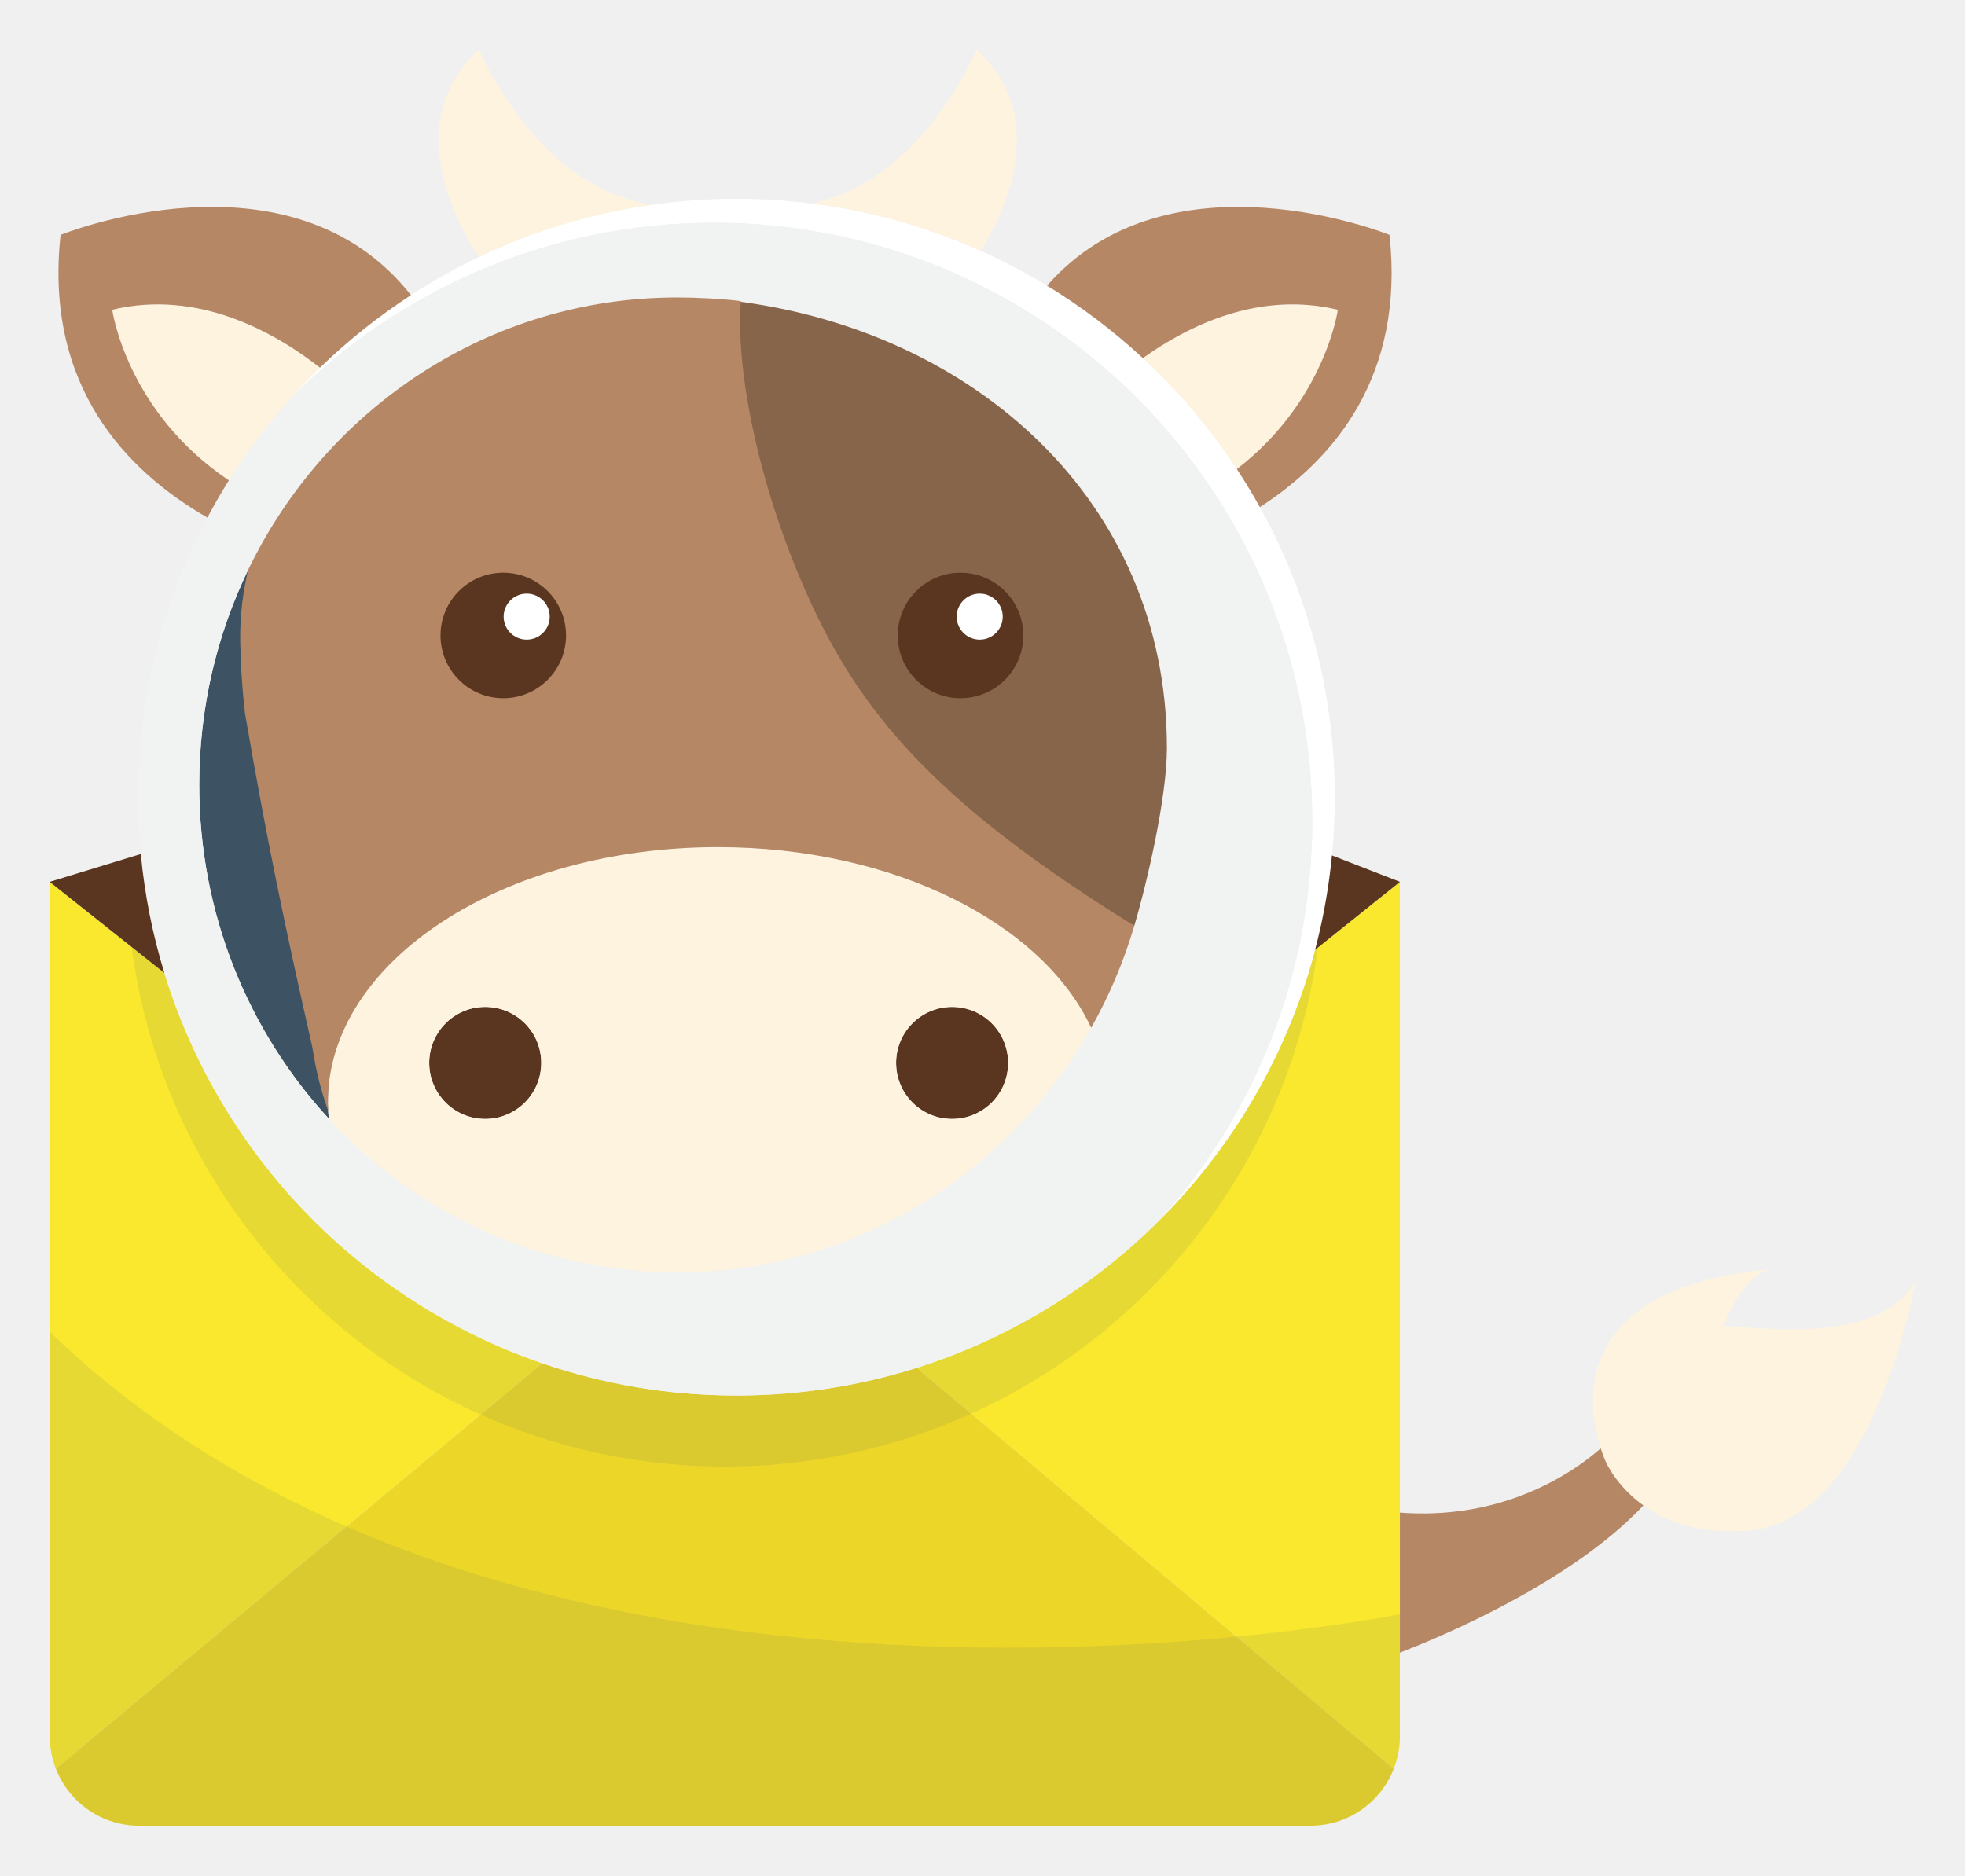
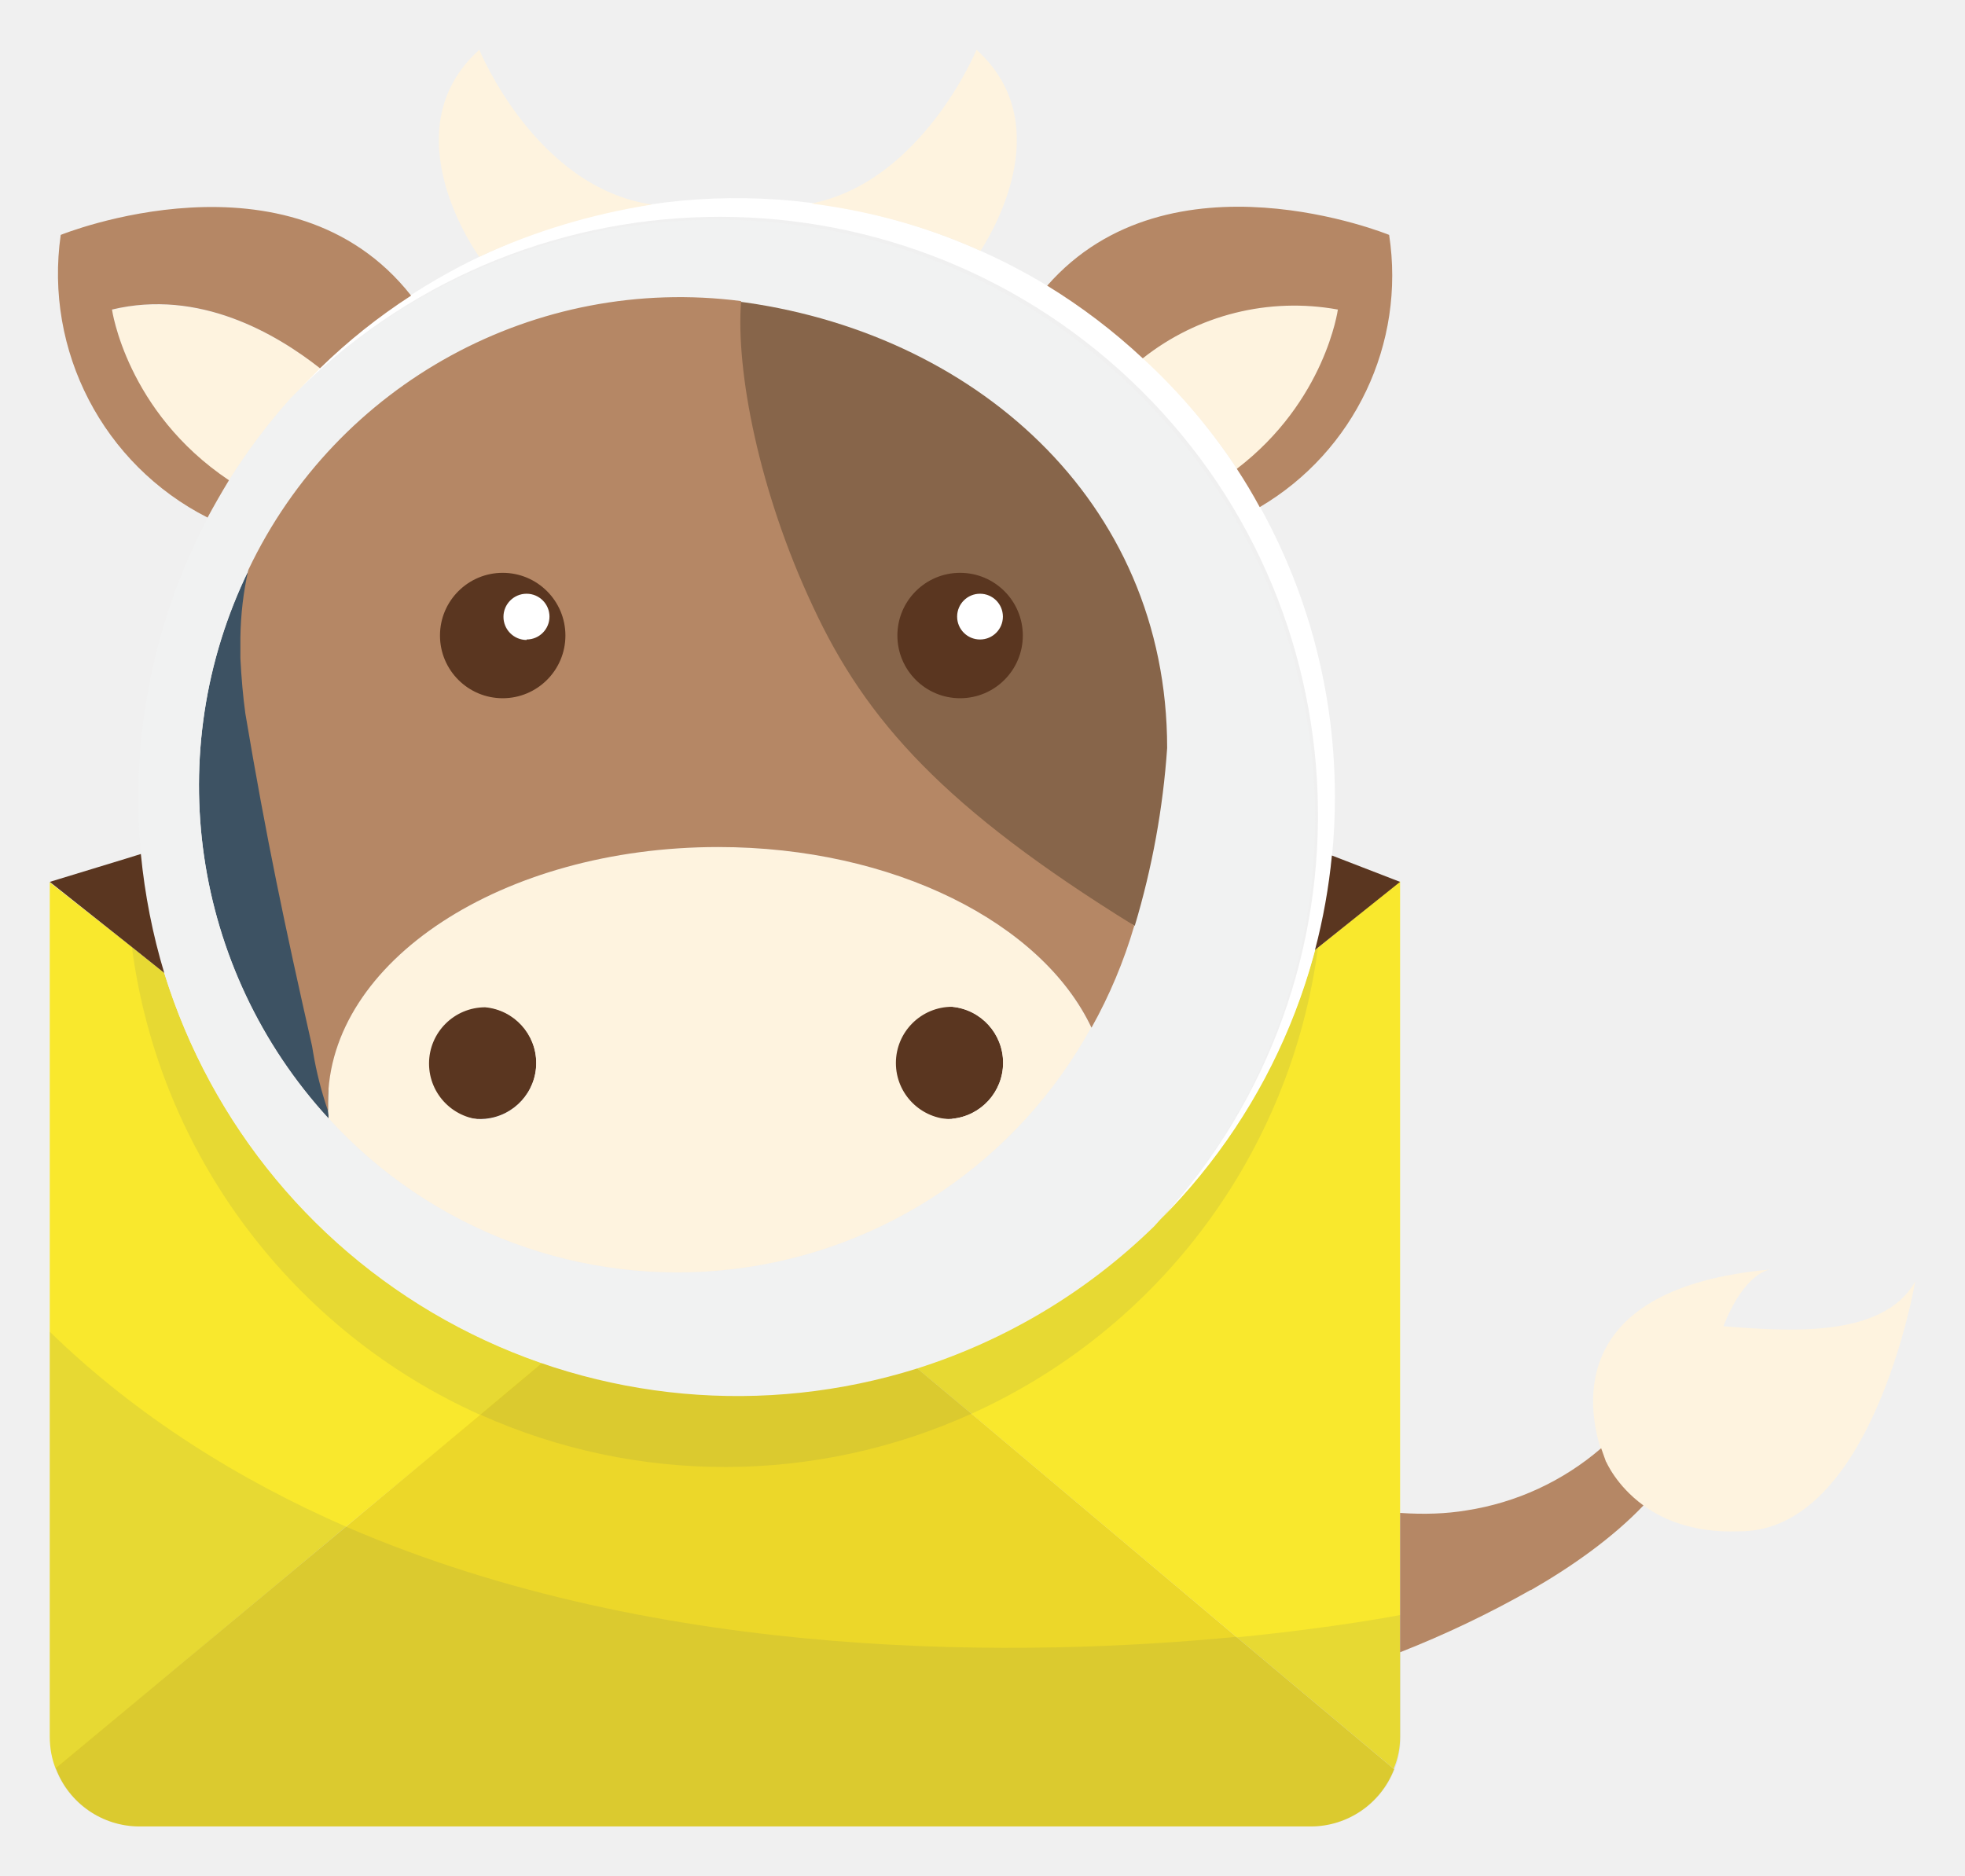
- <svg xmlns="http://www.w3.org/2000/svg" version="1.1" id="layer1" x="0px" y="0px" width="394.821" height="376.871" viewBox="0 0 394.821 376.871" enable-background="new 0 0 374.82 356.871" xml:space="preserve">
-   <defs id="defs75" />
-   <g id="g3" transform="translate(10,10)">
-     <g id="grey_5_">
-       <path d="m 55.948,213.25 c 0.073,-20.261 -0.716,-17.261 -3.656,-39.267 2.228,-22.439 -7.628,-38.859 -7.669,-58.34 0,-4.715 -5.806,-6.78 -4.761,-11.137 -6.292,13.037 -9.833,27.707 -9.833,43.222 0,25.946 9.89,49.533 26.027,67.059 -0.048,-0.511 -0.082,-1.023 -0.108,-1.536 z" id="path6" style="fill:#3d5263" />
-     </g>
-     <g id="yellow">
-       <path d="m 254.808,180.412 -0.567,0.455 c -10.49,39.88 -40.951,71.658 -80.048,83.996 l 10.952,9.206 53.296,44.799 31.601,26.563 c 0.783,-2.011 1.229,-4.19 1.231,-6.478 0,-0.007 10e-4,-0.013 10e-4,-0.02 l 0,-16.836 0,-10e-4 0,-28.141 0,-126.736 -16.466,13.193 z" id="path9" style="fill:#f9e82d" />
-       <path d="m 23.027,185.52 -6.574,-5.225 -16.452,-13.076 0,90.407 0,81.307 c 0,2.295 0.447,4.481 1.233,6.499 l 58.39,-48.683 26.964,-22.481 12.38,-10.321 C 62.73,251.524 34.307,222.274 23.027,185.52 Z" id="path11" style="fill:#f9e82d" />
-       <path d="m 238.441,318.868 -53.296,-44.799 -10.952,-9.206 c -11.431,3.607 -23.597,5.558 -36.22,5.558 -13.653,0 -26.772,-2.28 -39.004,-6.474 l -12.38,10.321 -26.965,22.482 -58.39,48.683 c 2.605,6.69 9.094,11.438 16.706,11.438 l 235.394,0 c 7.613,0 14.103,-4.749 16.707,-11.44 l -31.6,-26.563 z" id="path13" style="fill:#edd514;fill-opacity:0.895" />
-     </g>
-     <g id="grey_4_">
-       <path enable-background="new    " d="M 238.441,318.868 C 196.984,322.876 123.368,324.434 59.625,296.75 38.082,287.394 17.666,274.7 0.002,257.627 l 0,81.307 c 0,2.295 0.447,4.481 1.233,6.499 2.605,6.69 9.094,11.438 16.706,11.438 l 235.394,0 c 7.613,0 14.103,-4.749 16.707,-11.44 0.783,-2.011 1.229,-4.19 1.231,-6.478 l 0,-24.584 c 0,0 -12.58,2.541 -32.832,4.499 z" id="path16" style="opacity:0.1;fill:#3d5263" />
-       <path enable-background="new    " d="m 86.588,274.268 c 14.979,6.703 31.579,10.435 49.051,10.435 17.648,0 34.408,-3.803 49.505,-10.634 37.082,-16.777 64.125,-51.824 69.664,-93.657 l -0.567,0.455 c -10.49,39.88 -40.951,71.658 -80.048,83.996 -11.431,3.607 -23.597,5.558 -36.22,5.558 -13.653,0 -26.772,-2.28 -39.004,-6.474 C 62.731,251.524 34.308,222.274 23.028,185.52 l -6.574,-5.225 c 5.525,42.054 32.786,77.261 70.134,93.973 z" id="path18" style="opacity:0.1;fill:#3d5263" />
-     </g>
-     <g id="white_1_">
-       <path d="m 54.293,63.875 c -1.799,1.745 -3.541,3.548 -5.229,5.402 -0.042,0.046 -0.085,0.092 -0.127,0.139 -0.234,0.258 -0.473,0.51 -0.705,0.77 0.055,-0.055 0.111,-0.108 0.166,-0.163 21.76,-21.782 51.828,-35.259 85.046,-35.259 66.396,0 120.222,53.826 120.222,120.223 0,30.718 -11.526,58.74 -30.482,79.991 21.633,-21.737 35.006,-51.7 35.01,-84.791 0,-0.004 0,-0.009 0,-0.013 0,-21.143 -5.465,-41.007 -15.049,-58.269 -1.449,-2.608 -2.991,-5.157 -4.624,-7.643 -5.377,-8.187 -11.727,-15.676 -18.885,-22.307 -5.903,-5.467 -12.351,-10.354 -19.26,-14.558 -4.278,-2.604 -8.734,-4.944 -13.341,-7.006 -10.627,-4.756 -22.07,-8.016 -34.062,-9.509 -4.915,-0.612 -9.921,-0.931 -15.001,-0.931 -5.747,0 -11.398,0.409 -16.93,1.189 -12.291,1.733 -23.981,5.329 -34.784,10.487 -4.742,2.264 -9.313,4.83 -13.688,7.672 -6.561,4.266 -12.682,9.149 -18.277,14.576 z" id="path21" style="fill:#ffffff" />
-       <path d="m 95.828,118.535 c 2.559,0 4.63,-2.071 4.63,-4.629 0,-2.553 -2.071,-4.626 -4.63,-4.626 -2.558,0 -4.634,2.074 -4.634,4.626 10e-4,2.557 2.076,4.629 4.634,4.629 z" id="path23" style="fill:#ffffff" />
-       <path d="m 186.85,118.535 c 2.556,0 4.629,-2.071 4.629,-4.629 0,-2.553 -2.074,-4.626 -4.629,-4.626 -2.559,0 -4.631,2.074 -4.631,4.626 0,2.557 2.073,4.629 4.631,4.629 z" id="path25" style="fill:#ffffff" />
-     </g>
-     <g id="grey_3_">
-       <g id="g28">
-         <path d="m 223.701,234.394 c 18.648,-21.18 29.965,-48.971 29.965,-79.408 0,-66.396 -53.825,-120.223 -120.222,-120.223 -33.218,0 -63.286,13.477 -85.046,35.259 -4.591,5.125 -8.746,10.647 -12.413,16.507 -1.524,2.437 -2.963,4.931 -4.314,7.48 -7.067,13.341 -11.704,28.167 -13.301,43.893 -0.411,4.043 -0.622,8.146 -0.622,12.298 0,3.849 0.188,7.653 0.542,11.409 0.776,8.241 2.38,16.24 4.735,23.912 11.281,36.754 39.703,66.004 75.941,78.427 12.231,4.193 25.351,6.474 39.004,6.474 12.623,0 24.79,-1.95 36.22,-5.558 18.139,-5.725 34.412,-15.64 47.7,-28.603 0.536,-0.522 1.811,-1.867 1.811,-1.867 z m -5.788,-58.356 c -2.132,7.217 -5.052,14.085 -8.668,20.495 -16.571,29.372 -47.64,49.146 -83.233,49.146 -27.584,0 -52.447,-11.88 -69.956,-30.895 C 39.919,197.26 30.03,173.673 30.03,147.726 c 0,-15.515 3.54,-30.185 9.833,-43.222 15.648,-32.42 48.344,-54.73 86.15,-54.73 3.967,0 7.876,0.25 11.717,0.728 47.479,5.898 84.262,47.175 84.262,97.224 -0.002,9.846 -1.431,19.348 -4.079,28.312 z" id="path30" style="fill:#f1f2f2" />
-       </g>
-       <path d="m 49.064,69.277 c -0.042,0.046 -0.085,0.092 -0.127,0.139 0.042,-0.047 0.085,-0.093 0.127,-0.139 z" id="path32" style="fill:#f1f2f2" />
-     </g>
-     <g id="darkbrown_1_">
-       <path d="m 257.626,161.89 c -0.488,5.062 -1.29,10.032 -2.387,14.89 -0.31,1.371 -0.643,2.733 -0.999,4.086 l 0.567,-0.455 16.466,-13.193 0,-0.023 -13.647,-5.305 z" id="path35" style="fill:#5a3620" />
-       <path d="m 0.001,167.219 16.451,13.076 6.574,5.225 c -2.354,-7.672 -3.959,-15.671 -4.735,-23.912 l -2.85,0.871 L 0,167.196" id="path37" style="fill:#5a3620" />
-       <path d="m 87.491,192.337 c -6.21,0 -11.254,5.034 -11.254,11.257 0,6.216 5.043,11.257 11.254,11.257 6.221,0 11.261,-5.041 11.261,-11.257 0,-6.223 -5.041,-11.257 -11.261,-11.257 z" id="path39" style="fill:#5a3620" />
-       <path d="m 181.307,192.337 c -6.218,0 -11.259,5.034 -11.259,11.257 0,6.216 5.041,11.257 11.259,11.257 6.22,0 11.257,-5.041 11.257,-11.257 0,-6.223 -5.037,-11.257 -11.257,-11.257 z" id="path41" style="fill:#5a3620" />
-       <path d="m 182.997,102.251 c -6.963,0 -15.442,7.766 -15.442,14.735 0,6.965 8.126,17.207 15.089,17.207 6.968,0 15.799,-9.536 15.799,-16.5 0.001,-6.97 -8.477,-15.442 -15.445,-15.442 z m 3.853,16.284 c -2.558,0 -4.631,-2.072 -4.631,-4.629 0,-2.552 2.072,-4.626 4.631,-4.626 2.555,0 4.629,2.073 4.629,4.626 0,2.558 -2.073,4.629 -4.629,4.629 z" id="path43" style="fill:#5a3620" />
-       <path d="m 89.71,102.604 c -6.971,0 -14.38,8.12 -14.38,15.089 0,6.965 8.825,16.147 15.794,16.147 6.963,0 15.793,-9.183 15.793,-16.147 0.001,-6.97 -10.243,-15.089 -17.207,-15.089 z M 95.828,118.535 c -2.559,0 -4.634,-2.072 -4.634,-4.629 0,-2.552 2.076,-4.626 4.634,-4.626 2.559,0 4.63,2.073 4.63,4.626 0,2.558 -2.071,4.629 -4.63,4.629 z" id="path45" style="fill:#5a3620" />
-     </g>
-     <g id="cream">
-       <path d="m 336.302,256.425 c 3.59,-9.155 7.701,-11 9.346,-11.346 -40.757,3.757 -36.661,27.769 -34.026,35.96 0.55,1.712 1.037,2.733 1.037,2.733 0,0 2.031,4.787 7.536,8.748 4.149,2.986 10.27,5.503 18.995,5.144 27.063,0.461 35.631,-50.166 35.631,-50.166 -6.654,11.655 -26.404,9.876 -38.519,8.927 z" id="path48" style="fill:#fef3df" />
-       <path d="m 48.937,69.415 c 0.042,-0.046 0.085,-0.092 0.127,-0.139 1.688,-1.854 3.43,-3.657 5.229,-5.402 -8.915,-6.977 -24.344,-15.826 -41.744,-11.633 0,0 2.814,20.458 23.437,34.287 3.667,-5.86 7.822,-11.381 12.413,-16.507 -0.055,0.055 -0.111,0.108 -0.166,0.163 0.231,-0.258 0.47,-0.511 0.704,-0.769 z" id="path50" style="fill:#fef3df" />
-       <path d="m 258.812,52.242 c -15.831,-3.815 -30.029,3.169 -39.176,9.714 7.158,6.63 13.508,14.12 18.885,22.307 17.763,-13.689 20.291,-32.021 20.291,-32.021 z" id="path52" style="fill:#fef3df" />
-       <path d="m 134.269,160.225 c -43.299,0 -78.388,22.964 -78.388,51.289 0,0.582 0.038,1.157 0.067,1.735 0.026,0.514 0.06,1.025 0.108,1.535 17.508,19.015 42.371,30.895 69.956,30.895 35.594,0 66.662,-19.774 83.233,-49.146 -9.796,-21.016 -39.651,-36.308 -74.976,-36.308 z M 87.491,214.85 c -6.211,0 -11.254,-5.041 -11.254,-11.257 0,-6.223 5.044,-11.257 11.254,-11.257 6.22,0 11.261,5.034 11.261,11.257 0,6.216 -5.04,11.257 -11.261,11.257 z m 93.816,0 c -6.218,0 -11.259,-5.041 -11.259,-11.257 0,-6.223 5.041,-11.257 11.259,-11.257 6.22,0 11.257,5.034 11.257,11.257 0,6.216 -5.037,11.257 -11.257,11.257 z" id="path54" style="fill:#fef3df" />
-       <path d="M 86.265,0 C 68.102,16.373 86.113,41.427 86.258,41.628 97.061,36.47 108.751,32.874 121.042,31.141 97.629,27.686 86.265,0 86.265,0 Z" id="path56" style="fill:#fef3df" />
-       <path d="m 186.204,0 c 0,0 -10.863,26.476 -33.231,30.883 11.992,1.493 23.435,4.752 34.062,9.509 C 190.383,35.136 202.036,14.271 186.204,0 Z" id="path58" style="fill:#fef3df" />
-     </g>
-     <g id="g60">
-       <path d="m 217.913,176.038 c 2.647,-8.964 6.552,-25.892 6.552,-35.737 C 224.465,90.252 185.208,56.4 137.728,50.502 c -2.157,28.03 3.629,87.043 80.185,125.536 z m -47.53,-58.345 c 0,-6.97 5.651,-12.614 12.614,-12.614 6.968,0 12.617,5.645 12.617,12.614 0,6.964 -5.649,12.611 -12.617,12.611 -6.963,0 -12.614,-5.646 -12.614,-12.611 z" id="path62" style="fill:#87654a" />
-     </g>
-     <g id="brown">
-       <path d="m 312.658,283.772 c 0,0 -0.487,-1.021 -1.037,-2.733 -3.758,3.317 -13.036,10.236 -27.03,12.416 l 0,-10e-4 c -0.009,0.002 -0.019,0.003 -0.027,0.005 -4.044,0.628 -8.479,0.863 -13.29,0.497 l 0,28.141 c 2.059,-0.801 4.607,-1.834 7.477,-3.083 5.462,-2.377 12.093,-5.542 18.771,-9.395 0.027,-0.016 0.054,-0.031 0.081,-0.047 8.158,-4.713 16.37,-10.452 22.593,-17.052 -5.506,-3.961 -7.538,-8.748 -7.538,-8.748 z" id="path65" style="fill:#b58765" />
-       <path d="m 12.549,52.242 c 17.4,-4.193 32.83,4.656 41.744,11.633 C 59.888,58.449 66.009,53.565 72.57,49.301 48.272,18.498 2.169,37.201 2.169,37.201 -1.114,67.502 15.288,84.594 31.672,94.01 33.023,91.461 34.462,88.966 35.986,86.53 15.363,72.699 12.549,52.242 12.549,52.242 Z" id="path67" style="fill:#b58765" />
-       <path d="m 200.376,47.398 c 6.909,4.205 13.356,9.091 19.26,14.558 9.146,-6.545 23.345,-13.529 39.176,-9.714 0,0 -2.527,18.332 -20.291,32.021 1.633,2.485 3.175,5.034 4.624,7.643 15.141,-9.784 29.097,-26.539 26.046,-54.704 0,-10e-4 -44.152,-17.909 -68.815,10.196 z" id="path69" style="fill:#b58765" />
-       <path d="m 138.854,50.502 c -3.841,-0.478 -8.875,-0.728 -12.842,-0.728 -37.806,0 -70.502,22.31 -86.15,54.73 -1.045,4.357 -1.603,8.897 -1.603,13.612 0,1.454 0.085,2.787 0.121,4.175 0.127,3.935 0.448,7.585 0.855,11.135 4.292,24.958 7.959,42.492 13.464,66.758 0.056,0.407 0.164,0.804 0.224,1.211 0.617,4.028 1.642,7.992 3.025,11.854 -0.029,-0.578 -0.067,-1.153 -0.067,-1.735 0,-28.325 35.089,-51.289 78.388,-51.289 35.325,0 65.181,15.292 74.977,36.308 3.616,-6.409 6.536,-13.277 8.668,-20.495 C 179.989,152.549 164,134.89 153.253,111.821 142.507,88.753 137.775,64.517 138.854,50.502 Z m -47.73,79.802 c -6.97,0 -12.612,-5.646 -12.612,-12.611 0,-6.97 5.642,-12.614 12.612,-12.614 6.964,0 12.611,5.645 12.611,12.614 0.001,6.964 -5.648,12.611 -12.611,12.611 z" id="path71" style="fill:#b58765" />
-     </g>
-   </g>
+ <svg xmlns="http://www.w3.org/2000/svg" xml:space="preserve" width="394.8" height="376.9">
+   <path d="M56 213.3c0-20.3-.8-17.3-3.7-39.3 2.2-22.5-7.6-38.9-7.7-58.4 0-4.7-5.8-6.7-4.7-11A99 99 0 0 0 56 214.7z" style="fill:#3d5263" transform="translate(10 10)" />
+   <path d="m254.8 180.4-.6.5a121 121 0 0 1-80 84l11 9.2 53.2 44.8 31.6 26.5q1.3-3 1.3-6.4V167.1zM23 185.5l-6.5-5.2-16.5-13v171.6q0 3.5 1.2 6.5l58.4-48.7 27-22.4L99 263.9a121 121 0 0 1-76-78.4" style="fill:#f9e82d" transform="translate(10 10)" />
+   <path d="M238.4 318.9 185.1 274l-11-9.2a120 120 0 0 1-75.1-1l-12.4 10.4-27 22.5-58.4 48.6A18 18 0 0 0 18 357h235.4a18 18 0 0 0 16.7-11.5z" style="fill:#edd514;fill-opacity:.895" transform="translate(10 10)" />
+   <path d="M238.4 318.9c-41.4 4-115 5.5-178.8-22.1-21.5-9.4-42-22.1-59.6-39.2V339q0 3.5 1.2 6.5A18 18 0 0 0 18 357h235.4a18 18 0 0 0 18-18v-24.5s-12.6 2.5-32.9 4.5" style="opacity:.1;fill:#3d5263" transform="translate(10 10)" />
+   <path d="M86.6 274.3a120 120 0 0 0 98.5-.2 120 120 0 0 0 69.7-93.7l-.6.5a120.5 120.5 0 0 1-155.2 83 121 121 0 0 1-76-78.4l-6.5-5.2c5.5 42 32.7 77.3 70 94" style="opacity:.1;fill:#3d5263" transform="translate(10 10)" />
+   <path d="M54.3 63.9q-2.7 2.6-5.2 5.4l-.2.1-.7.8.2-.2a120.2 120.2 0 0 1 174.8 165 120 120 0 0 0 35-84.8A120 120 0 0 0 187 40.4a119 119 0 0 0-100.7 1.2 120 120 0 0 0-32 22.3" style="fill:#fff" transform="translate(10 10)" />
+   <path d="M95.8 118.5a4.6 4.6 0 1 0 0-9.2 4.6 4.6 0 0 0 0 9.2m91.1 0a4.6 4.6 0 1 0 0-9.2 4.6 4.6 0 0 0 0 9.2" style="fill:#fff" transform="translate(10 10)" />
+   <path d="M223.7 234.4A120.2 120.2 0 0 0 48.4 70 121 121 0 0 0 23 185.5 120.5 120.5 0 0 0 174.2 265a120 120 0 0 0 47.7-28.6zm-5.8-58.4q-3.2 11-8.7 20.5A94.8 94.8 0 0 1 56 214.8a99 99 0 0 1-16-110.3 96 96 0 0 1 97.8-54 97.3 97.3 0 0 1 84.3 97.2q0 14.9-4 28.3M49 69.3" style="fill:#f1f2f2" transform="translate(10 10)" />
+   <path d="M257.6 161.9a120 120 0 0 1-3.4 19l.6-.5 16.5-13.2zM0 167.2l16.5 13.1 6.5 5.2q-3.5-11.6-4.7-23.9l-2.9.9zm87.5 25.1a11.3 11.3 0 1 0 0 22.5 11.3 11.3 0 0 0 0-22.5m93.8 0a11.3 11.3 0 1 0 0 22.5 11.3 11.3 0 0 0 0-22.5m1.7-90c-7 0-15.4 7.7-15.4 14.7s8 17.2 15 17.2 15.8-9.5 15.8-16.5-8.4-15.4-15.4-15.4m3.9 16.2a4.6 4.6 0 1 1 0-9.2 4.6 4.6 0 0 1 0 9.2m-97.2-15.9c-7 0-14.4 8.1-14.4 15s8.9 16.2 15.8 16.2 15.8-9.1 15.8-16.1-10.2-15.1-17.2-15.1m6.1 16a4.6 4.6 0 1 1 0-9.3 4.6 4.6 0 0 1 0 9.2" style="fill:#5a3620" transform="translate(10 10)" />
+   <path d="M336.3 256.4c3.6-9.1 7.7-11 9.3-11.3-40.7 3.7-36.6 27.7-34 36l1 2.7s2 4.8 7.6 8.7c4.1 3 10.3 5.5 19 5.2 27 .4 35.6-50.2 35.6-50.2-6.6 11.7-26.4 9.9-38.5 9M49 69.4l5.3-5.4c-9-7-24.4-15.9-41.8-11.7A54 54 0 0 0 36 86.5q5.5-8.8 12.4-16.5l-.2.2zm209.8-17.2a49 49 0 0 0-39.2 9.8q10.8 9.9 19 22.3a54 54 0 0 0 20.2-32M134.3 160.2c-43.3 0-78.4 23-78.4 51.3v1.7l.2 1.6a94.8 94.8 0 0 0 153.1-18.3c-9.8-21-39.6-36.3-75-36.3M87.5 215a11.3 11.3 0 1 1 0-22.6 11.3 11.3 0 0 1 0 22.5m93.8 0a11.3 11.3 0 1 1 0-22.6 11.3 11.3 0 0 1 0 22.5M86.3 0c-18.2 16.4-.2 41.4 0 41.6Q102.6 34 121 31.1C97.6 27.7 86.3 0 86.3 0m99.9 0S175.3 26.5 153 30.9q18 2.3 34 9.5c3.4-5.3 15-26.1-.8-40.4" style="fill:#fef3df" transform="translate(10 10)" />
+   <path d="M218 176a163 163 0 0 0 6.5-35.7c0-50-39.3-83.9-86.8-89.8-2.1 28 3.7 87 80.2 125.5m-47.6-58.3a12.6 12.6 0 1 1 25.2 0 12.6 12.6 0 0 1-25.2 0" style="fill:#87654a" transform="translate(10 10)" />
+   <path d="m312.7 283.8-1-2.8a54 54 0 0 1-27.1 12.5q-6 1-13.3.5v28a206 206 0 0 0 26.2-12.5h.1c8.2-4.7 16.4-10.5 22.6-17-5.5-4-7.5-8.8-7.5-8.8M12.5 52.2C30 48 45.4 57 54.3 64q8.4-8.2 18.3-14.6C48.3 18.5 2.2 37.2 2.2 37.2A55 55 0 0 0 31.7 94q2-3.7 4.3-7.5C15.4 72.7 12.5 52.2 12.5 52.2m187.9-4.8q10.3 6.3 19.2 14.6a49 49 0 0 1 39.2-9.8s-2.5 18.4-20.3 32q2.5 3.8 4.6 7.7a54 54 0 0 0 26-54.7s-44-18-68.7 10.2m-61.5 3.1a96 96 0 0 0-99 54q-1.5 6.6-1.6 13.6v4.2q.3 6 1 11.1c4.2 25 7.9 42.5 13.4 66.8l.2 1.2q1 6 3 11.8v-1.7c0-28.3 35-51.3 78.4-51.3 35.3 0 65.1 15.3 75 36.3a99 99 0 0 0 8.6-20.5c-38-23.5-53.9-41.1-64.6-64.2-10.8-23-15.5-47.3-14.4-61.3M91 130.3a12.6 12.6 0 1 1 0-25.2 12.6 12.6 0 0 1 0 25.2" style="fill:#b58765" transform="translate(10 10)" />
</svg>
